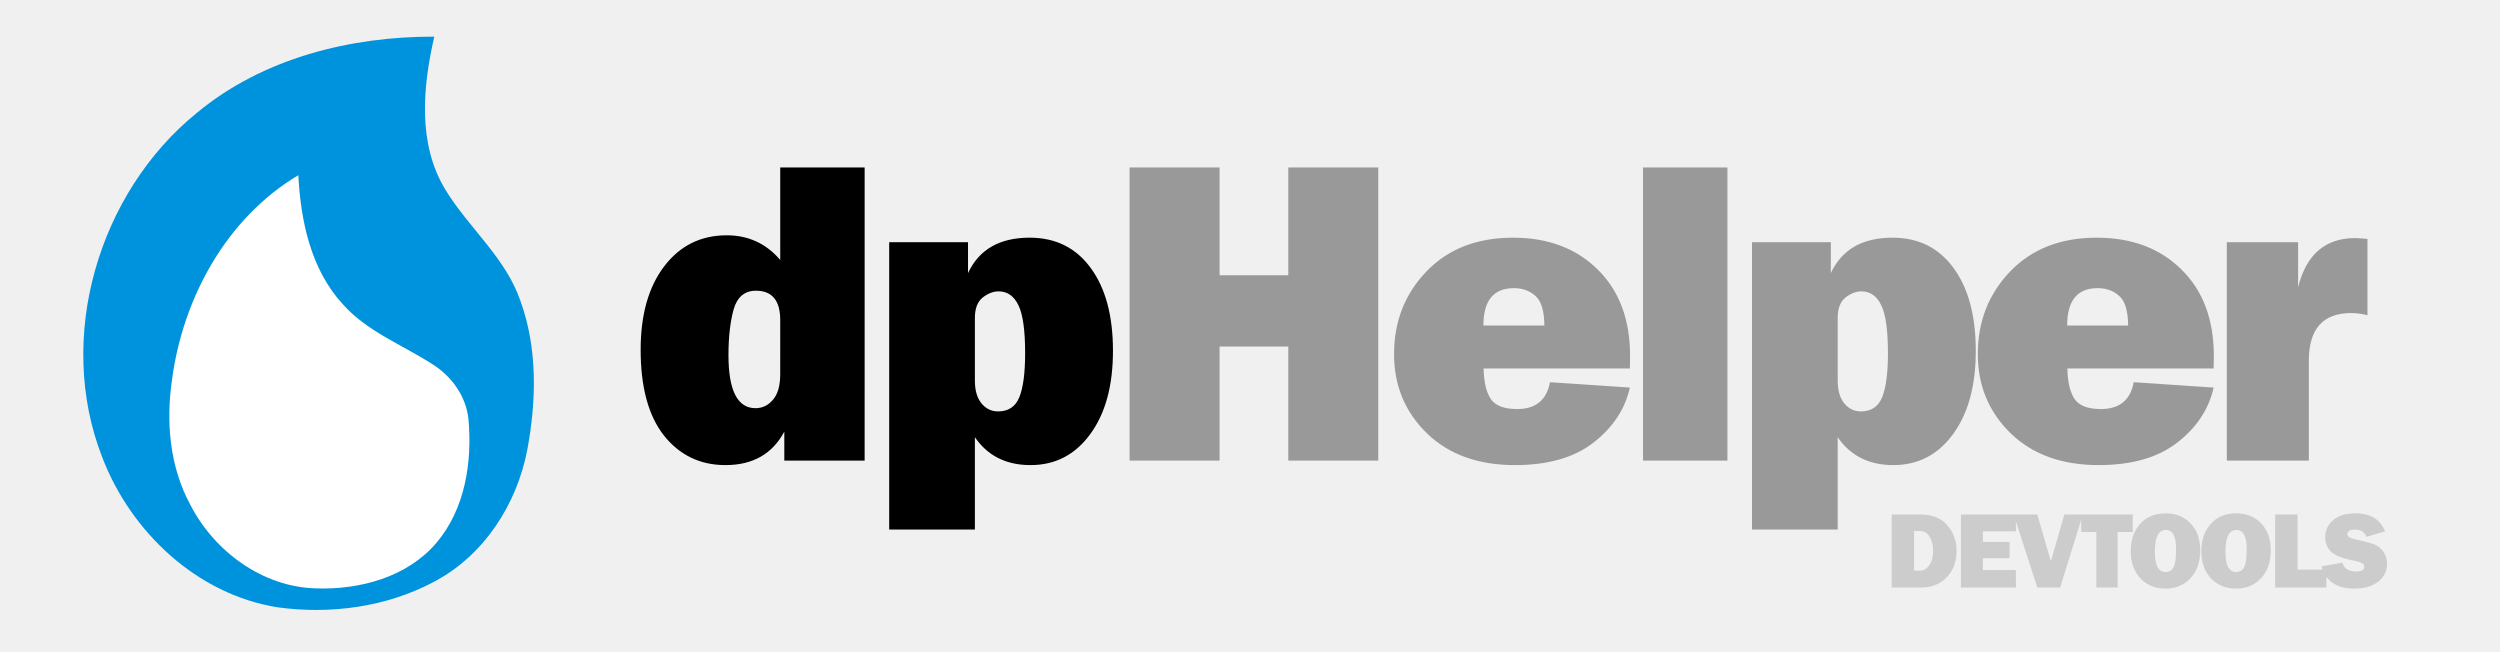
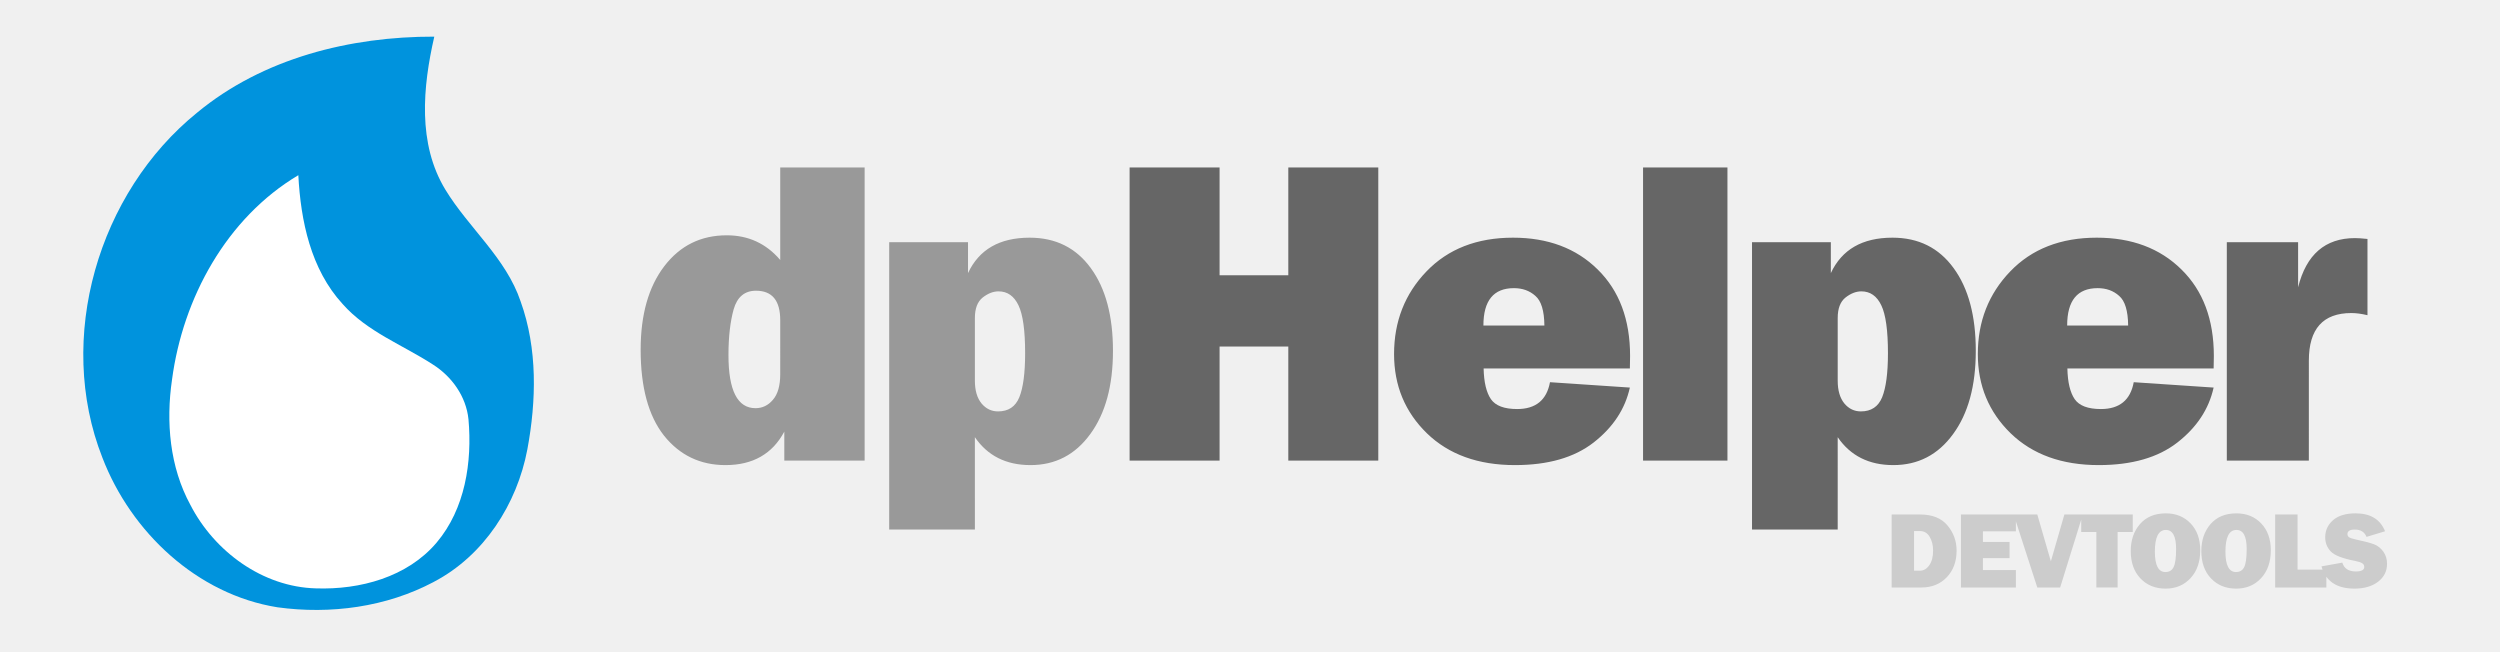
<svg xmlns="http://www.w3.org/2000/svg" width="960" height="250" viewBox="0 0 254 66.146" version="1.1" id="svg1">
-   <g id="text1" style="font-size:44.685px;font-family:'Franklin Gothic Heavy';-inkscape-font-specification:'Franklin Gothic Heavy, ';letter-spacing:-2.085px;word-spacing:0.223px;fill:#999999;stroke-width:1.407;paint-order:markers stroke fill" aria-label="dpHelper" transform="translate(56.82712,0.5740113)">
-     <path style="fill:#000000" d="m 31.019,46.222 h -8.16 v -2.946 q -1.811,3.404 -5.978,3.404 -3.84,0 -6.24,-2.989 -2.378,-3.011 -2.378,-8.728 0,-5.346 2.4,-8.488 2.4,-3.142 6.349,-3.142 3.295,0 5.433,2.509 v -9.404 h 8.575 z M 22.444,31.952 q 0,-2.989 -2.466,-2.989 -1.724,0 -2.269,1.898 -0.524,1.898 -0.524,4.647 0,5.389 2.749,5.389 1.047,0 1.767,-0.851 0.742,-0.851 0.742,-2.596 z M 42.221,53.226 H 33.515 V 24.032 h 8.008 v 3.142 q 1.68,-3.6 6.262,-3.6 3.971,0 6.218,3.098 2.247,3.076 2.247,8.4 0,5.324 -2.313,8.466 -2.291,3.142 -6.066,3.142 -3.709,0 -5.651,-2.836 z m 0,-15.121 q 0,1.484 0.676,2.313 0.676,0.807 1.68,0.807 1.571,0 2.16,-1.44 0.589,-1.462 0.589,-4.473 0,-3.469 -0.676,-4.866 -0.676,-1.418 -2.029,-1.418 -0.807,0 -1.615,0.633 -0.785,0.633 -0.785,2.073 z" id="path3" />
-     <path d="m 83.206,16.439 v 29.783 h -9.142 v -11.586 h -6.982 v 11.586 H 57.94 V 16.439 h 9.142 v 10.953 h 6.982 V 16.439 Z m 17.443,21.819 8.117,0.545 q -0.72,3.273 -3.687,5.586 -2.946,2.291 -7.986,2.291 -5.607,0 -8.946,-3.229 -3.338,-3.251 -3.338,-8.051 0,-4.975 3.295,-8.4 3.295,-3.426 8.793,-3.426 5.324,0 8.597,3.229 3.295,3.229 3.295,8.793 0,0.458 -0.022,1.265 H 93.907 q 0.044,2.095 0.742,3.12 0.698,1.004 2.662,1.004 2.836,0 3.338,-2.727 z m -0.567,-5.76 q -0.022,-2.247 -0.916,-3.011 -0.873,-0.785 -2.182,-0.785 -3.098,0 -3.098,3.796 z M 118.681,16.439 v 29.783 h -8.575 V 16.439 Z m 11.202,36.787 h -8.706 V 24.032 h 8.008 v 3.142 q 1.68,-3.6 6.262,-3.6 3.971,0 6.218,3.098 2.247,3.076 2.247,8.4 0,5.324 -2.313,8.466 -2.291,3.142 -6.066,3.142 -3.709,0 -5.651,-2.836 z m 0,-15.121 q 0,1.484 0.676,2.313 0.676,0.807 1.68,0.807 1.571,0 2.16,-1.44 0.589,-1.462 0.589,-4.473 0,-3.469 -0.676,-4.866 -0.676,-1.418 -2.029,-1.418 -0.807,0 -1.615,0.633 -0.785,0.633 -0.785,2.073 z m 30.076,0.153 8.117,0.545 q -0.72,3.273 -3.687,5.586 -2.946,2.291 -7.986,2.291 -5.607,0 -8.946,-3.229 -3.338,-3.251 -3.338,-8.051 0,-4.975 3.295,-8.4 3.295,-3.426 8.793,-3.426 5.324,0 8.597,3.229 3.295,3.229 3.295,8.793 0,0.458 -0.022,1.265 h -14.859 q 0.044,2.095 0.742,3.12 0.698,1.004 2.662,1.004 2.836,0 3.338,-2.727 z m -0.567,-5.76 q -0.022,-2.247 -0.916,-3.011 -0.873,-0.785 -2.182,-0.785 -3.098,0 -3.098,3.796 z m 18.359,13.724 h -8.335 V 24.032 h 7.244 v 4.582 q 1.244,-4.997 5.782,-4.997 0.458,0 1.266,0.087 v 7.746 q -0.916,-0.218 -1.636,-0.218 -4.32,0 -4.32,4.822 z" id="path4" />
-   </g>
+   <path style="font-size:44.685px;font-family:'Franklin Gothic Heavy';-inkscape-font-specification:'Franklin Gothic Heavy, ';letter-spacing:-2.085px;word-spacing:0.223px;fill:#999999;stroke-width:1.407;paint-order:markers stroke fill" d="m 87.846,46.796 h -8.16 v -2.946 q -1.811,3.404 -5.978,3.404 -3.84,0 -6.24,-2.989 -2.378,-3.011 -2.378,-8.728 0,-5.346 2.4,-8.488 2.4,-3.142 6.349,-3.142 3.295,0 5.433,2.509 v -9.404 h 8.575 z M 79.271,32.526 q 0,-2.989 -2.466,-2.989 -1.724,0 -2.269,1.898 -0.524,1.898 -0.524,4.647 0,5.389 2.749,5.389 1.047,0 1.767,-0.851 0.742,-0.851 0.742,-2.596 z M 99.048,53.8 H 90.342 V 24.606 h 8.008 v 3.142 q 1.68,-3.6 6.262,-3.6 3.971,0 6.218,3.098 2.247,3.076 2.247,8.4 0,5.324 -2.313,8.466 -2.291,3.142 -6.066,3.142 -3.709,0 -5.651,-2.836 z m 0,-15.121 q 0,1.484 0.676,2.313 0.676,0.807 1.68,0.807 1.571,0 2.16,-1.44 0.589,-1.462 0.589,-4.473 0,-3.469 -0.676,-4.866 -0.676,-1.418 -2.029,-1.418 -0.807,0 -1.615,0.633 -0.785,0.633 -0.785,2.073 z" id="path3" />
+   <path d="m 140.034,17.013 v 29.783 h -9.142 v -11.586 h -6.982 v 11.586 h -9.142 V 17.013 h 9.142 v 10.953 h 6.982 V 17.013 Z m 17.443,21.819 8.117,0.545 q -0.72,3.273 -3.687,5.586 -2.946,2.291 -7.986,2.291 -5.607,0 -8.946,-3.229 -3.338,-3.251 -3.338,-8.051 0,-4.975 3.295,-8.4 3.295,-3.426 8.793,-3.426 5.324,0 8.597,3.229 3.295,3.229 3.295,8.793 0,0.458 -0.022,1.265 h -14.859 q 0.044,2.095 0.742,3.12 0.698,1.004 2.662,1.004 2.836,0 3.338,-2.727 z m -0.567,-5.76 q -0.022,-2.247 -0.916,-3.011 -0.873,-0.785 -2.182,-0.785 -3.098,0 -3.098,3.796 z m 18.599,-16.059 v 29.783 h -8.575 V 17.013 Z m 11.202,36.787 H 178.005 V 24.606 h 8.008 v 3.142 q 1.68,-3.6 6.262,-3.6 3.971,0 6.218,3.098 2.247,3.076 2.247,8.4 0,5.324 -2.313,8.466 -2.291,3.142 -6.066,3.142 -3.709,0 -5.651,-2.836 z m 0,-15.121 q 0,1.484 0.676,2.313 0.676,0.807 1.68,0.807 1.571,0 2.16,-1.44 0.589,-1.462 0.589,-4.473 0,-3.469 -0.676,-4.866 -0.676,-1.418 -2.029,-1.418 -0.807,0 -1.615,0.633 -0.785,0.633 -0.785,2.073 z m 30.076,0.153 8.117,0.545 q -0.72,3.273 -3.687,5.586 -2.946,2.291 -7.986,2.291 -5.607,0 -8.946,-3.229 -3.338,-3.251 -3.338,-8.051 0,-4.975 3.295,-8.4 3.295,-3.426 8.793,-3.426 5.324,0 8.597,3.229 3.295,3.229 3.295,8.793 0,0.458 -0.022,1.265 h -14.859 q 0.044,2.095 0.742,3.12 0.698,1.004 2.662,1.004 2.836,0 3.338,-2.727 z m -0.567,-5.76 q -0.022,-2.247 -0.916,-3.011 -0.873,-0.785 -2.182,-0.785 -3.098,0 -3.098,3.796 z m 18.359,13.724 h -8.335 V 24.606 h 7.244 v 4.582 q 1.244,-4.997 5.782,-4.997 0.458,0 1.266,0.087 v 7.746 q -0.916,-0.218 -1.636,-0.218 -4.32,0 -4.32,4.822 z" id="path4" style="font-size:44.685px;font-family:'Franklin Gothic Heavy';-inkscape-font-specification:'Franklin Gothic Heavy, ';letter-spacing:-2.085px;word-spacing:0.223px;fill:#666666;stroke-width:1.407;paint-order:markers stroke fill" />
  <defs id="defs1" />
  <g id="g1" transform="matrix(1.846821,0,0,1.846821,-257.8607,48.18831)">
    <path d="m 163.516,-24.077 c -0.634,2.764 -0.93,5.893 0.613,8.424 1.287,2.112 3.33,3.748 4.138,6.149 0.933,2.594 0.867,5.453 0.369,8.132 -0.57,3.015 -2.39,5.85 -5.148,7.291 -2.607,1.39 -5.69,1.798 -8.598,1.398 -4.418,-0.705 -8.059,-4.131 -9.634,-8.235 -2.585,-6.57 -0.229,-14.577 5.215,-18.98 3.625,-2.997 8.415,-4.189 13.046,-4.179 z" style="fill:#0093dd;fill-opacity:1;fill-rule:evenodd;stroke:none;stroke-width:0.344" id="path1" />
    <path d="m 156.036,-16.454 c 0.131,2.512 0.684,5.175 2.435,7.084 1.346,1.527 3.297,2.246 4.967,3.33 1.048,0.664 1.83,1.76 1.958,3.011 0.21,2.355 -0.182,4.925 -1.749,6.783 -1.613,1.908 -4.226,2.605 -6.644,2.522 -2.933,-0.078 -5.584,-2.027 -6.904,-4.59 -1.141,-2.095 -1.352,-4.566 -1.011,-6.896 0.595,-4.483 2.995,-8.889 6.948,-11.245 z" style="fill:#ffffff;fill-opacity:1;fill-rule:evenodd;stroke:none;stroke-width:0.344" id="path2" />
  </g>
  <path d="m 192.192,59.69 v -7.419 h 2.87 q 1.87,0 2.799,1.109 0.929,1.109 0.929,2.565 0,1.663 -1,2.707 -0.995,1.038 -2.587,1.038 z m 2.277,-1.707 h 0.592 q 0.565,0 0.951,-0.549 0.391,-0.549 0.391,-1.495 0,-0.81 -0.348,-1.397 -0.342,-0.587 -0.995,-0.587 h -0.592 z m 10.345,-0.065 v 1.772 h -5.582 v -7.419 h 5.582 v 1.712 h -3.348 v 1.076 h 2.707 v 1.647 h -2.707 v 1.212 z m 6.801,-5.647 -2.304,7.419 h -2.321 l -2.402,-7.419 h 2.402 l 1.169,4.044 q 0.12,0.359 0.212,0.707 l 1.37,-4.75 z m 3.535,1.777 v 5.641 h -2.158 v -5.641 h -1.538 v -1.777 h 5.234 v 1.777 z m 4.872,5.756 q -1.565,0 -2.554,-1.038 -0.984,-1.038 -0.984,-2.777 0,-1.663 0.94,-2.745 0.946,-1.087 2.62,-1.087 1.549,0 2.522,1.022 0.978,1.022 0.978,2.728 0,1.766 -0.984,2.832 -0.984,1.065 -2.538,1.065 z m -0.011,-1.685 q 0.576,0 0.826,-0.5 0.255,-0.505 0.255,-1.842 0,-1.935 -1.038,-1.935 -1.12,0 -1.12,2.207 0,2.071 1.076,2.071 z m 7.182,1.685 q -1.565,0 -2.554,-1.038 -0.984,-1.038 -0.984,-2.777 0,-1.663 0.94,-2.745 0.946,-1.087 2.62,-1.087 1.549,0 2.522,1.022 0.978,1.022 0.978,2.728 0,1.766 -0.984,2.832 -0.984,1.065 -2.538,1.065 z m -0.011,-1.685 q 0.576,0 0.826,-0.5 0.255,-0.505 0.255,-1.842 0,-1.935 -1.038,-1.935 -1.12,0 -1.12,2.207 0,2.071 1.076,2.071 z m 9.176,-0.25 v 1.821 h -5.201 v -7.419 h 2.277 v 5.598 z m -0.492,-0.326 2.114,-0.38 q 0.266,0.897 1.37,0.897 0.859,0 0.859,-0.457 0,-0.239 -0.201,-0.37 -0.196,-0.136 -0.707,-0.239 -1.951,-0.375 -2.506,-0.978 -0.554,-0.603 -0.554,-1.419 0,-1.049 0.793,-1.745 0.799,-0.696 2.294,-0.696 2.266,0 2.995,1.821 l -1.886,0.571 q -0.293,-0.745 -1.19,-0.745 -0.745,0 -0.745,0.462 0,0.207 0.168,0.321 0.168,0.114 0.652,0.217 1.332,0.283 1.891,0.5 0.56,0.217 0.935,0.745 0.375,0.522 0.375,1.234 0,1.125 -0.913,1.826 -0.913,0.696 -2.397,0.696 -2.712,0 -3.348,-2.261 z" id="text3" style="-inkscape-font-specification:'Franklin Gothic Heavy, ';fill:#cccccc;stroke-width:0.351;paint-order:markers stroke fill" aria-label="DEVTOOLS" />
</svg>
